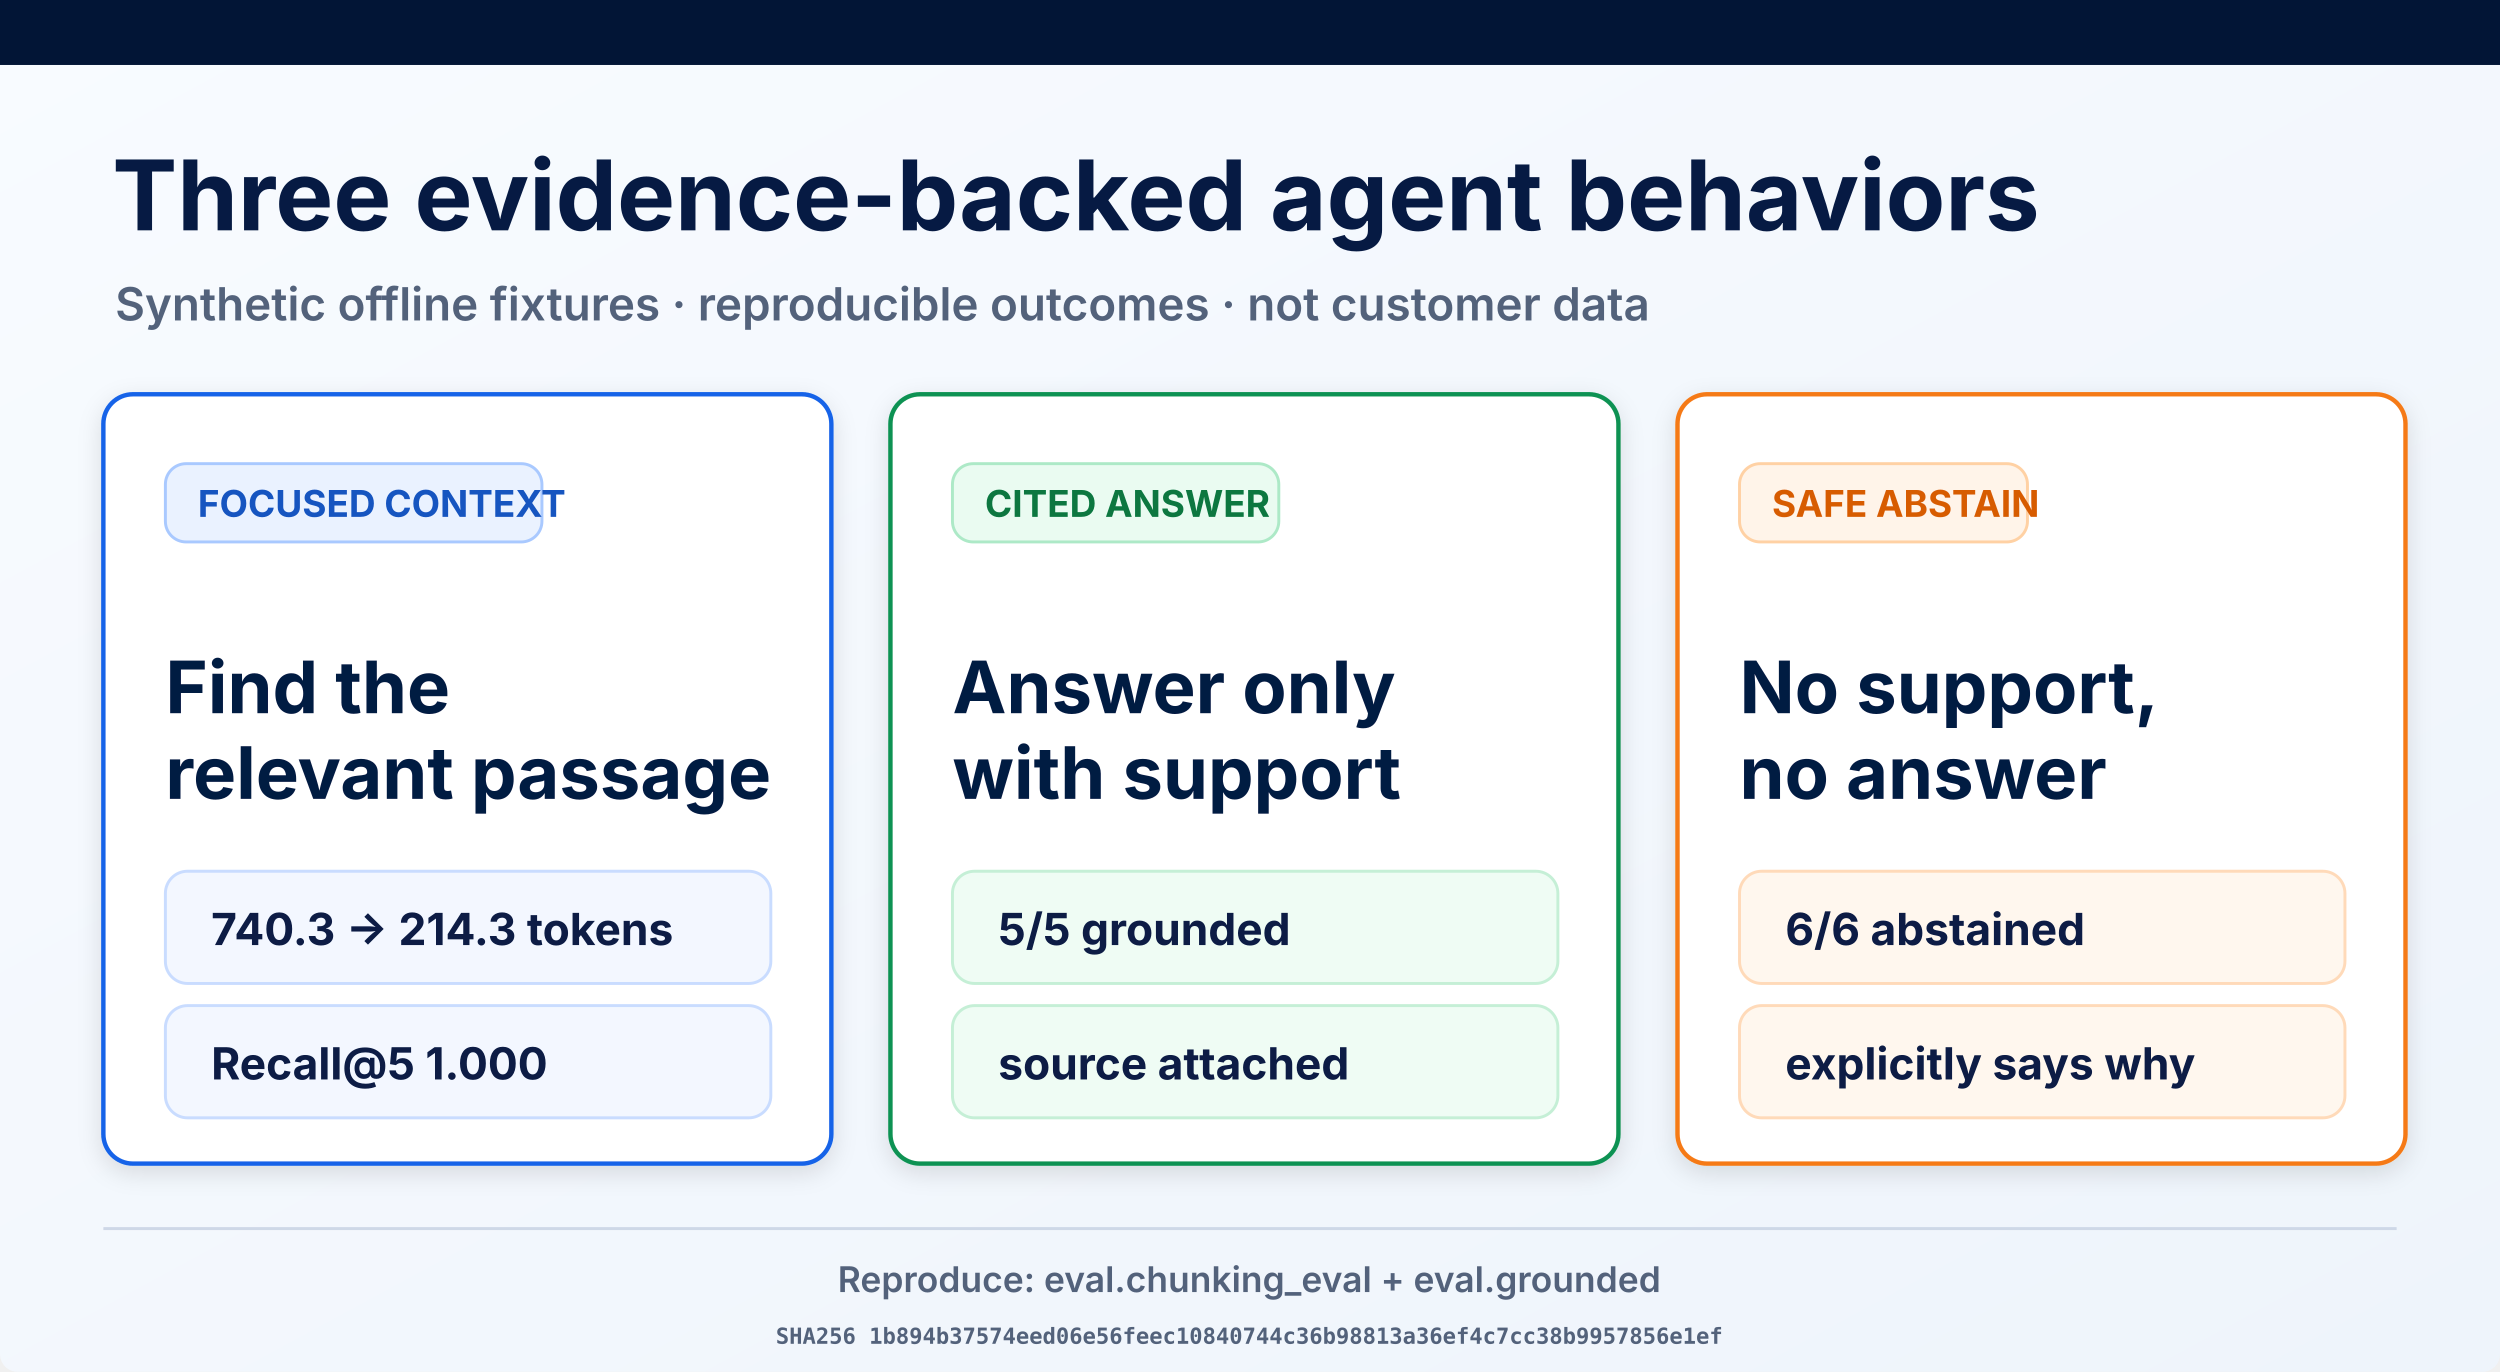
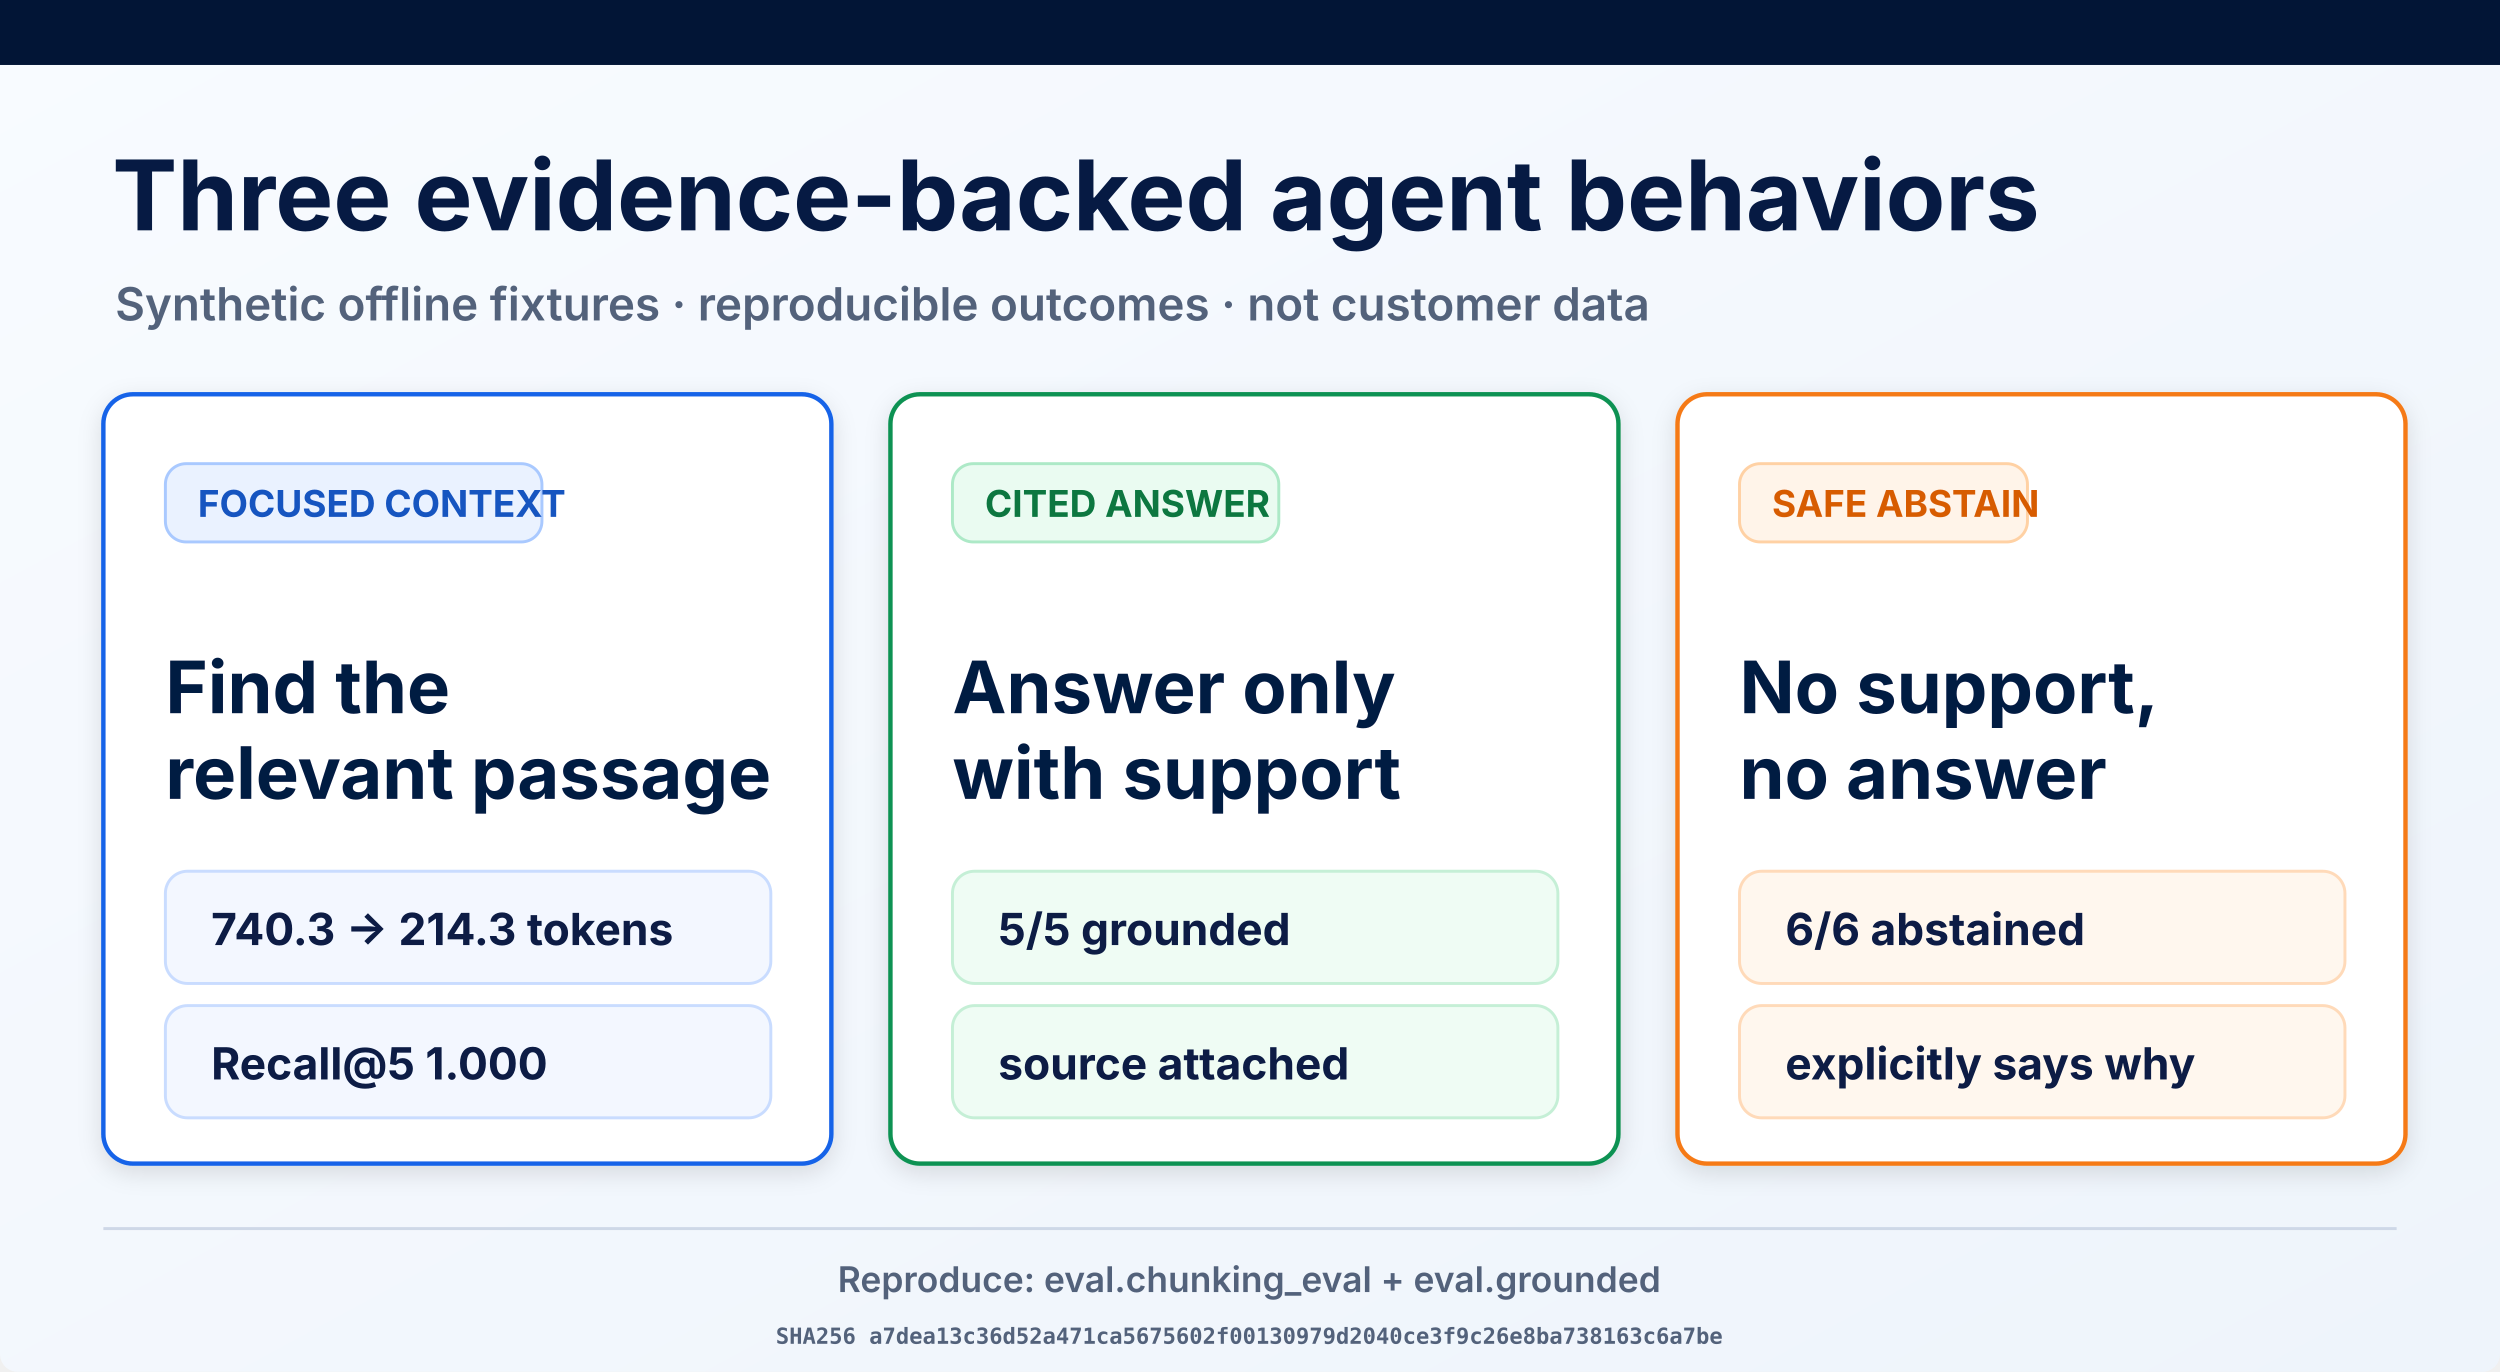
<svg xmlns="http://www.w3.org/2000/svg" width="1693" height="929" viewBox="0 0 1693 929" role="img" aria-labelledby="title desc">
  <defs>
    <linearGradient id="page" x1="0" y1="0" x2="1" y2="1">
      <stop offset="0" stop-color="#f8fbff" />
      <stop offset="1" stop-color="#eef4fb" />
    </linearGradient>
    <filter id="shadow" x="-10%" y="-10%" width="120%" height="130%">
      <feDropShadow dx="0" dy="5" stdDeviation="8" flood-opacity=".12" />
    </filter>
  </defs>
  <rect width="1693" height="929" rx="12" fill="url(#page)" />
  <rect width="1693" height="44" fill="#021536" />
  <text x="76" y="156" font-family="Inter, Arial, sans-serif" font-size="66" font-weight="700" fill="#061a43">Three evidence-backed agent behaviors</text>
  <text x="78" y="217" font-family="Inter, Arial, sans-serif" font-size="31" font-weight="600" fill="#53627b">Synthetic offline fixtures · reproducible outcomes · not customer data</text>
  <g filter="url(#shadow)">
    <rect x="70" y="267" width="493" height="521" rx="20" fill="#fff" stroke="#1763e8" stroke-width="3" />
    <rect x="112" y="314" width="255" height="53" rx="14" fill="#eaf2ff" stroke="#a9c9ff" stroke-width="2" />
    <text x="134" y="350" font-family="Inter, Arial, sans-serif" font-size="25" font-weight="700" fill="#1554c0">FOCUSED CONTEXT</text>
    <text x="112" y="483" font-family="Inter, Arial, sans-serif" font-size="49" font-weight="700" fill="#061a43">Find the</text>
    <text x="112" y="541" font-family="Inter, Arial, sans-serif" font-size="49" font-weight="700" fill="#061a43">relevant passage</text>
    <rect x="112" y="590" width="410" height="76" rx="15" fill="#f3f7ff" stroke="#c9dcff" stroke-width="2" />
    <text x="143" y="640" font-family="Inter, Arial, sans-serif" font-size="30" font-weight="700" fill="#0a1b44">740.3 → 214.3 tokens</text>
    <rect x="112" y="681" width="410" height="76" rx="15" fill="#f3f7ff" stroke="#c9dcff" stroke-width="2" />
    <text x="143" y="731" font-family="Inter, Arial, sans-serif" font-size="30" font-weight="700" fill="#0a1b44">Recall@5 1.000</text>
  </g>
  <g filter="url(#shadow)">
    <rect x="603" y="267" width="493" height="521" rx="20" fill="#fff" stroke="#109252" stroke-width="3" />
    <rect x="645" y="314" width="221" height="53" rx="14" fill="#eafbf1" stroke="#ade9c7" stroke-width="2" />
    <text x="667" y="350" font-family="Inter, Arial, sans-serif" font-size="25" font-weight="700" fill="#08773f">CITED ANSWER</text>
    <text x="645" y="483" font-family="Inter, Arial, sans-serif" font-size="49" font-weight="700" fill="#061a43">Answer only</text>
    <text x="645" y="541" font-family="Inter, Arial, sans-serif" font-size="49" font-weight="700" fill="#061a43">with support</text>
    <rect x="645" y="590" width="410" height="76" rx="15" fill="#effcf4" stroke="#c5efd6" stroke-width="2" />
    <text x="676" y="640" font-family="Inter, Arial, sans-serif" font-size="30" font-weight="700" fill="#0a1b44">5/5 grounded</text>
    <rect x="645" y="681" width="410" height="76" rx="15" fill="#effcf4" stroke="#c5efd6" stroke-width="2" />
    <text x="676" y="731" font-family="Inter, Arial, sans-serif" font-size="30" font-weight="700" fill="#0a1b44">source attached</text>
  </g>
  <g filter="url(#shadow)">
    <rect x="1136" y="267" width="493" height="521" rx="20" fill="#fff" stroke="#f57a19" stroke-width="3" />
    <rect x="1178" y="314" width="195" height="53" rx="14" fill="#fff4e9" stroke="#ffd1a4" stroke-width="2" />
    <text x="1200" y="350" font-family="Inter, Arial, sans-serif" font-size="25" font-weight="700" fill="#d75c06">SAFE ABSTAIN</text>
    <text x="1178" y="483" font-family="Inter, Arial, sans-serif" font-size="49" font-weight="700" fill="#061a43">No support,</text>
    <text x="1178" y="541" font-family="Inter, Arial, sans-serif" font-size="49" font-weight="700" fill="#061a43">no answer</text>
    <rect x="1178" y="590" width="410" height="76" rx="15" fill="#fff7ee" stroke="#ffdab9" stroke-width="2" />
    <text x="1209" y="640" font-family="Inter, Arial, sans-serif" font-size="30" font-weight="700" fill="#0a1b44">6/6 abstained</text>
    <rect x="1178" y="681" width="410" height="76" rx="15" fill="#fff7ee" stroke="#ffdab9" stroke-width="2" />
    <text x="1209" y="731" font-family="Inter, Arial, sans-serif" font-size="30" font-weight="700" fill="#0a1b44">explicitly says why</text>
  </g>
  <line x1="70" y1="832" x2="1623" y2="832" stroke="#ced8e7" stroke-width="2" />
  <text x="846" y="875" text-anchor="middle" font-family="Inter, Arial, sans-serif" font-size="24" font-weight="600" fill="#53627b">Reproduce: eval.chunking_eval + eval.grounded</text>
-   <text x="846" y="910" text-anchor="middle" font-family="ui-monospace, monospace" font-size="15" font-weight="600" fill="#53627b">SHA256 1b894b37574eed06e56feec10840744c36b98813a36ef4c7cc38b9957856e1ef</text>
+   <text x="846" y="910" text-anchor="middle" font-family="ui-monospace, monospace" font-size="15" font-weight="600" fill="#53627b">SHA256 a7dea13c36d52a471ca5675602f00130979d2040ce3f9c26e8ba738163c6a7be</text>
</svg>
